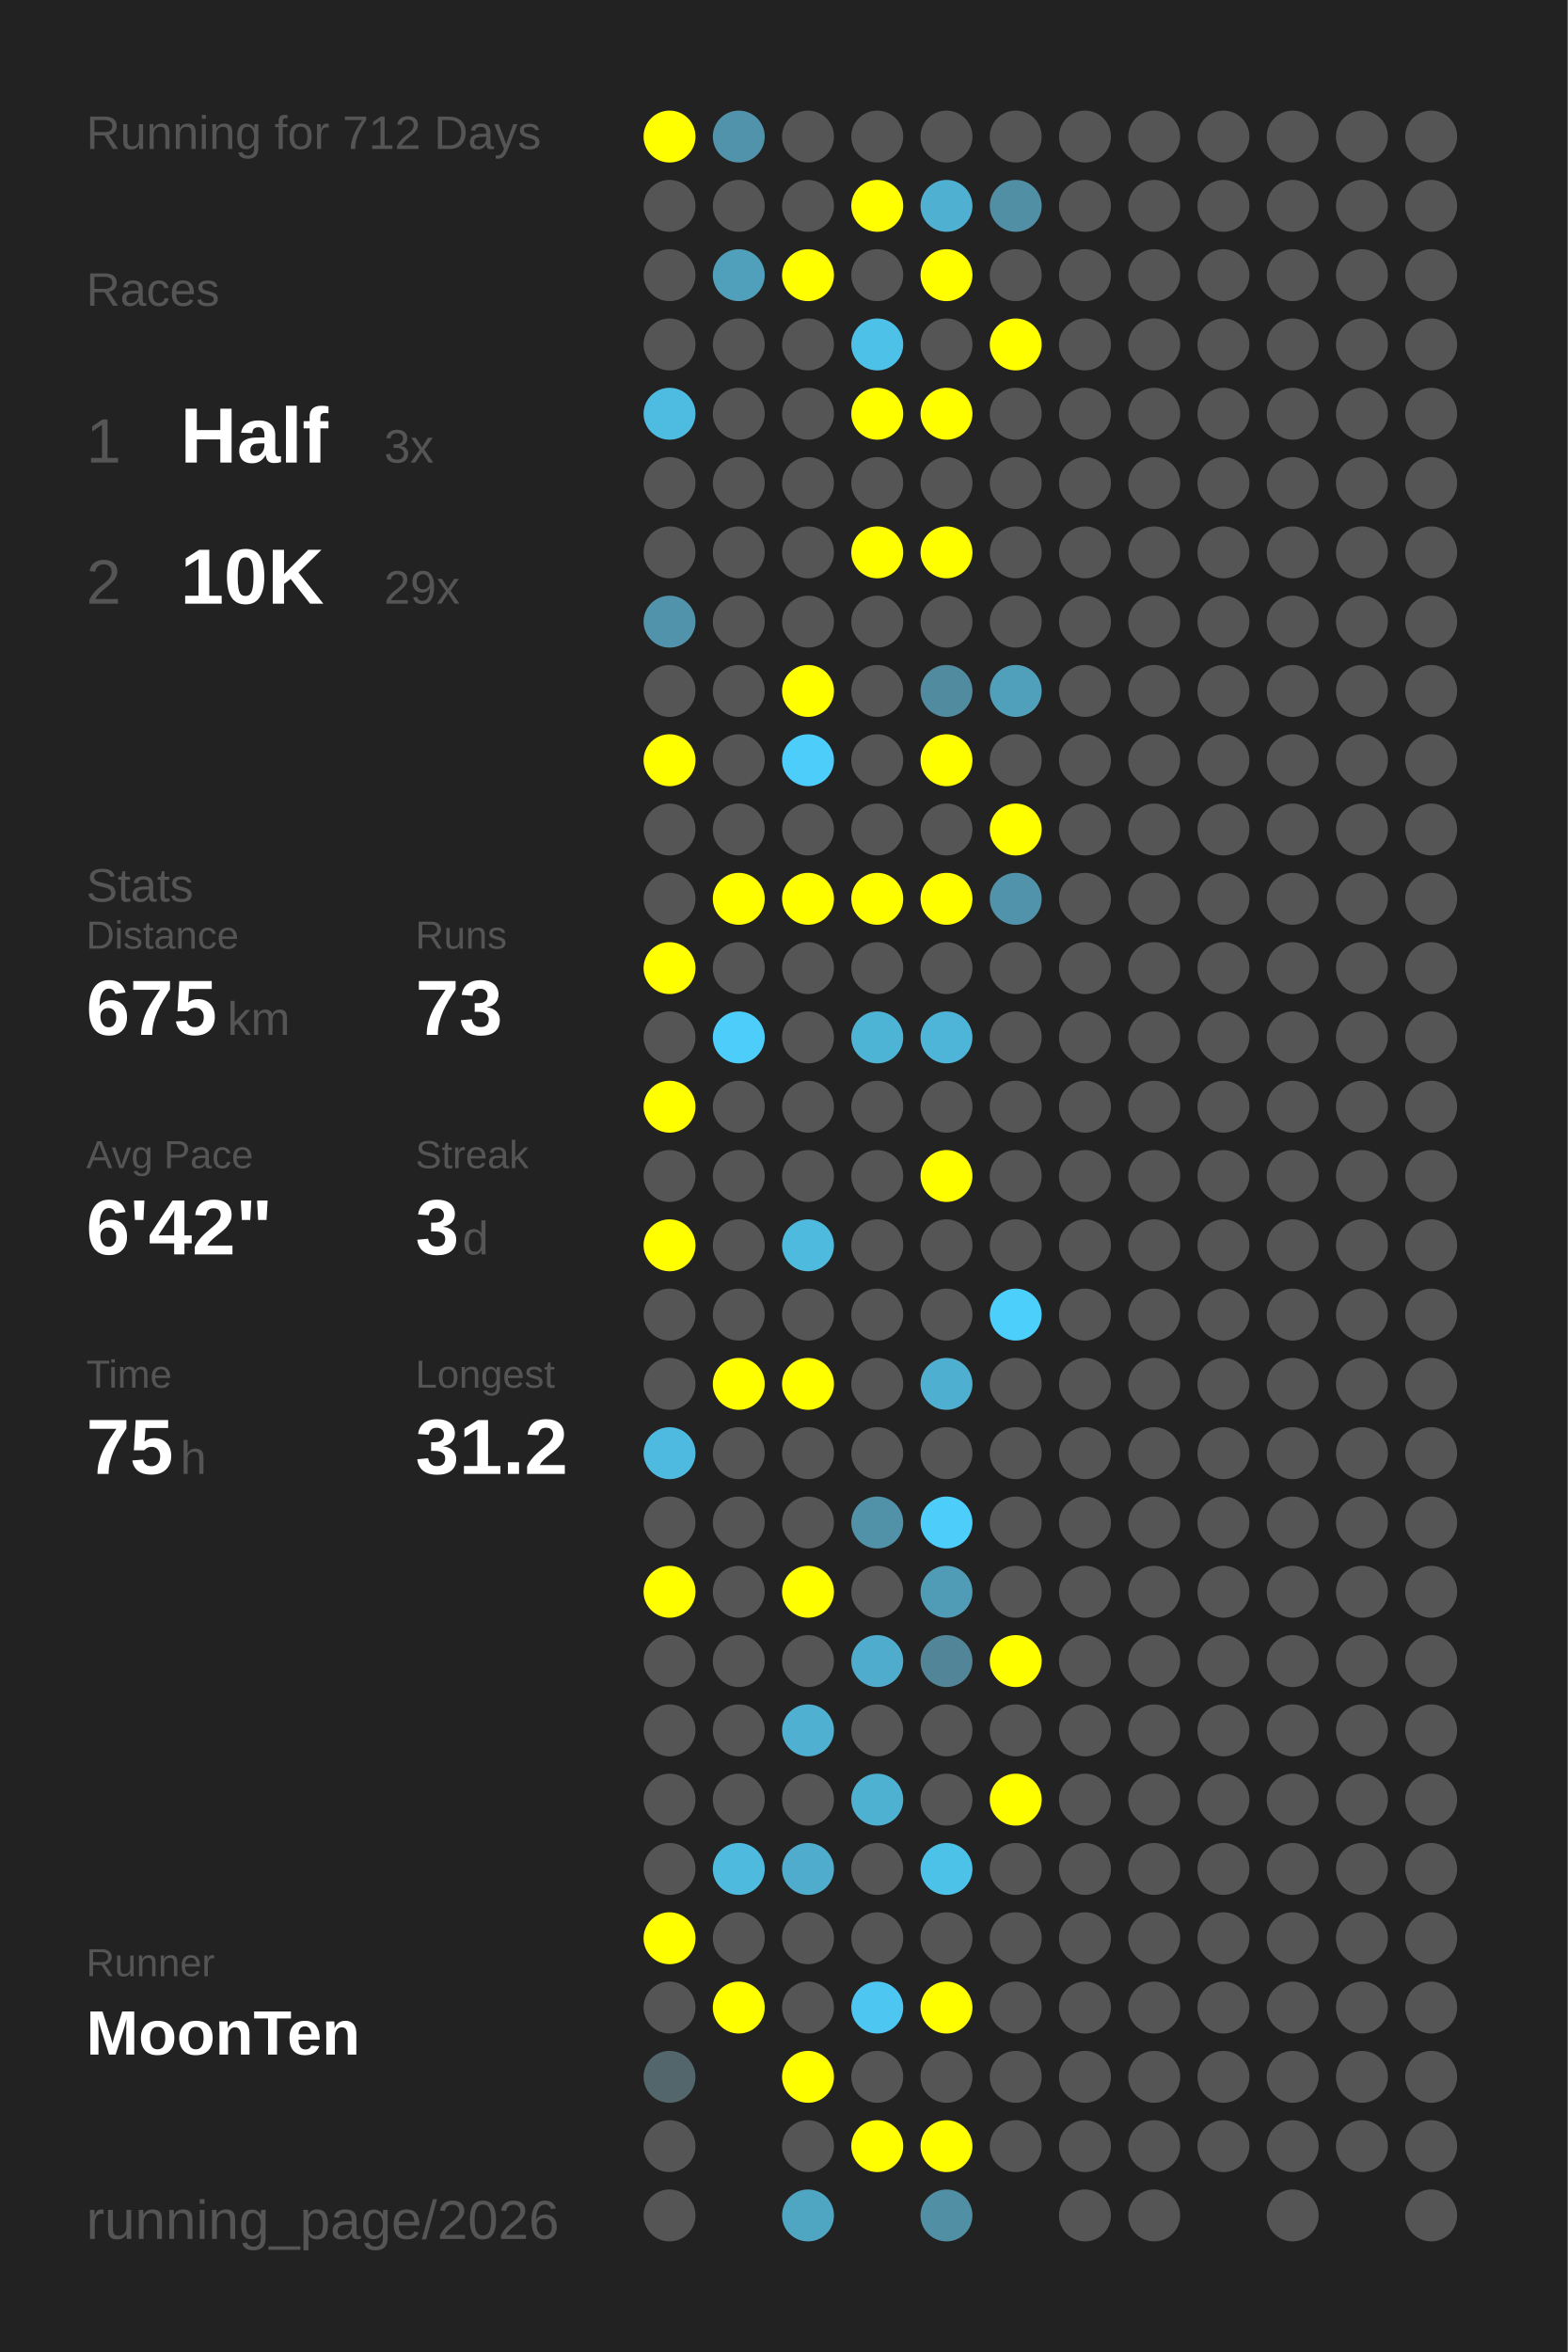
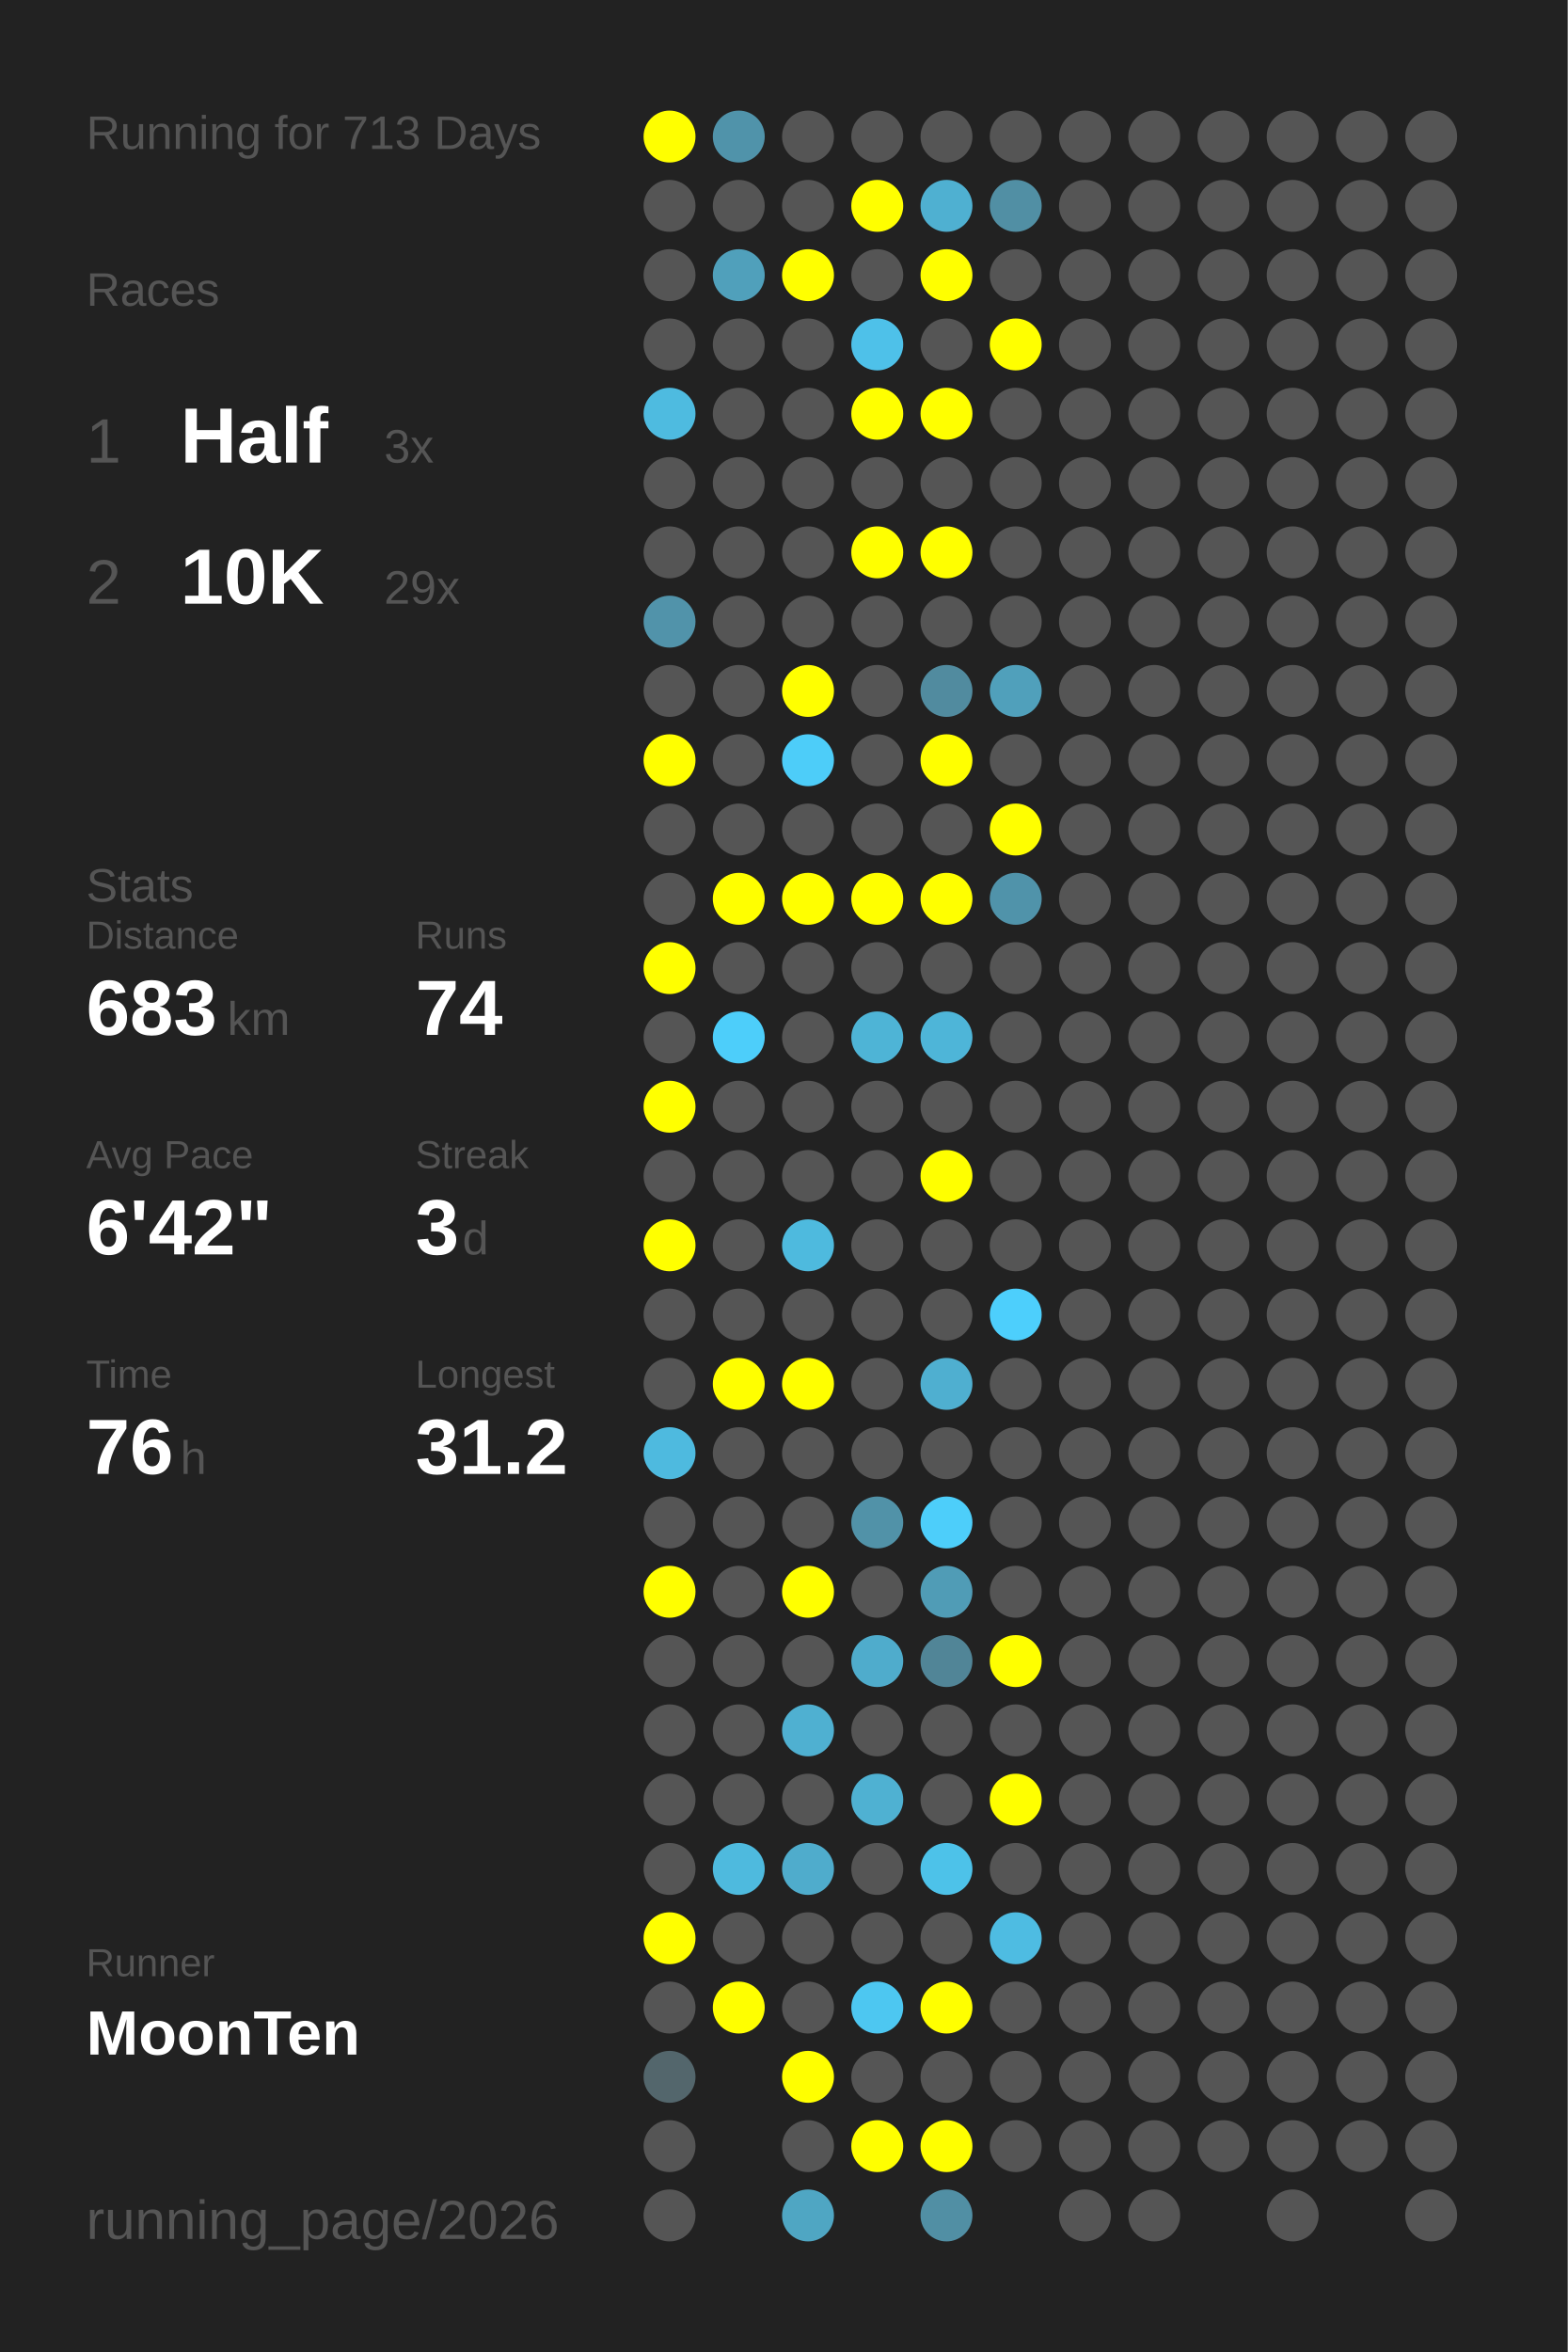
<svg xmlns="http://www.w3.org/2000/svg" baseProfile="full" height="300mm" version="1.1" viewBox="0,0,200,300" width="200mm">
  <defs />
  <rect fill="#222222" height="300" width="200" x="0" y="0" />
-   <text fill="#555555" style="font-size:6px; font-family:Arial;" x="11" y="19">Running for 712 Days</text>
+   <text fill="#555555" style="font-size:6px; font-family:Arial;" x="11" y="19">Running for 713 Days</text>
  <text fill="#555555" style="font-size:6px; font-family:Arial;" x="11" y="39">Races</text>
  <text fill="#555555" style="font-size:8px; font-family:Arial;" x="11" y="59">1</text>
  <text fill="#FFFFFF" style="font-size:10px; font-family:Arial; font-weight:bold;" x="23" y="59">Half</text>
  <text fill="#555555" style="font-size:6px; font-family:Arial;" x="49" y="59">3x</text>
  <text fill="#555555" style="font-size:8px; font-family:Arial;" x="11" y="77">2</text>
  <text fill="#FFFFFF" style="font-size:10px; font-family:Arial; font-weight:bold;" x="23" y="77">10K</text>
  <text fill="#555555" style="font-size:6px; font-family:Arial;" x="49" y="77">29x</text>
  <text fill="#555555" style="font-size:6px; font-family:Arial;" x="11" y="115">Stats</text>
  <text fill="#555555" style="font-size:5px; font-family:Arial;" x="11" y="121">Distance</text>
-   <text fill="#FFFFFF" style="font-size:10px; font-family:Arial; font-weight:bold;" x="11" y="132">675</text>
+   <text fill="#FFFFFF" style="font-size:10px; font-family:Arial; font-weight:bold;" x="11" y="132">683</text>
  <text fill="#555555" style="font-size:6px; font-family:Arial;" x="29" y="132">km</text>
  <text fill="#555555" style="font-size:5px; font-family:Arial;" x="53" y="121">Runs</text>
-   <text fill="#FFFFFF" style="font-size:10px; font-family:Arial; font-weight:bold;" x="53" y="132">73</text>
+   <text fill="#FFFFFF" style="font-size:10px; font-family:Arial; font-weight:bold;" x="53" y="132">74</text>
  <text fill="#555555" style="font-size:5px; font-family:Arial;" x="11" y="149">Avg Pace</text>
  <text fill="#FFFFFF" style="font-size:10px; font-family:Arial; font-weight:bold;" x="11" y="160">6'42"</text>
  <text fill="#555555" style="font-size:5px; font-family:Arial;" x="53" y="149">Streak</text>
  <text fill="#FFFFFF" style="font-size:10px; font-family:Arial; font-weight:bold;" x="53" y="160">3</text>
  <text fill="#555555" style="font-size:6px; font-family:Arial;" x="59" y="160">d</text>
  <text fill="#555555" style="font-size:5px; font-family:Arial;" x="11" y="177">Time</text>
-   <text fill="#FFFFFF" style="font-size:10px; font-family:Arial; font-weight:bold;" x="11" y="188">75</text>
+   <text fill="#FFFFFF" style="font-size:10px; font-family:Arial; font-weight:bold;" x="11" y="188">76</text>
  <text fill="#555555" style="font-size:6px; font-family:Arial;" x="23" y="188">h</text>
  <text fill="#555555" style="font-size:5px; font-family:Arial;" x="53" y="177">Longest</text>
  <text fill="#FFFFFF" style="font-size:10px; font-family:Arial; font-weight:bold;" x="53" y="188">31.2</text>
  <text fill="#555555" style="font-size:5px; font-family:Arial;" x="11" y="252.065">Runner</text>
  <text fill="#FFFFFF" style="font-size:8px; font-family:Arial; font-weight:bold;" x="11" y="262.065">MoonTen</text>
  <text fill="#555555" style="font-size:7px; font-family:Arial;" x="11" y="285.581">running_page/2026</text>
  <circle cx="85.417" cy="17.419" fill="#FFFF00" r="3.312" />
  <circle cx="85.417" cy="26.258" fill="#555555" r="3.312" />
  <circle cx="85.417" cy="35.097" fill="#555555" r="3.312" />
  <circle cx="85.417" cy="43.935" fill="#555555" r="3.312" />
  <circle cx="85.417" cy="52.774" fill="#4ebbe0" r="3.312" />
  <circle cx="85.417" cy="61.613" fill="#555555" r="3.312" />
  <circle cx="85.417" cy="70.452" fill="#555555" r="3.312" />
  <circle cx="85.417" cy="79.29" fill="#5193aa" r="3.312" />
  <circle cx="85.417" cy="88.129" fill="#555555" r="3.312" />
  <circle cx="85.417" cy="96.968" fill="#FFFF00" r="3.312" />
  <circle cx="85.417" cy="105.806" fill="#555555" r="3.312" />
  <circle cx="85.417" cy="114.645" fill="#555555" r="3.312" />
  <circle cx="85.417" cy="123.484" fill="#FFFF00" r="3.312" />
  <circle cx="85.417" cy="132.323" fill="#555555" r="3.312" />
  <circle cx="85.417" cy="141.161" fill="#FFFF00" r="3.312" />
  <circle cx="85.417" cy="150" fill="#555555" r="3.312" />
  <circle cx="85.417" cy="158.839" fill="#FFFF00" r="3.312" />
  <circle cx="85.417" cy="167.677" fill="#555555" r="3.312" />
  <circle cx="85.417" cy="176.516" fill="#555555" r="3.312" />
  <circle cx="85.417" cy="185.355" fill="#4ebadf" r="3.312" />
  <circle cx="85.417" cy="194.194" fill="#555555" r="3.312" />
  <circle cx="85.417" cy="203.032" fill="#FFFF00" r="3.312" />
  <circle cx="85.417" cy="211.871" fill="#555555" r="3.312" />
  <circle cx="85.417" cy="220.71" fill="#555555" r="3.312" />
  <circle cx="85.417" cy="229.548" fill="#555555" r="3.312" />
  <circle cx="85.417" cy="238.387" fill="#555555" r="3.312" />
  <circle cx="85.417" cy="247.226" fill="#FFFF00" r="3.312" />
  <circle cx="85.417" cy="256.065" fill="#555555" r="3.312" />
  <circle cx="85.417" cy="264.903" fill="#53666c" r="3.312" />
  <circle cx="85.417" cy="273.742" fill="#555555" r="3.312" />
  <circle cx="85.417" cy="282.581" fill="#555555" r="3.312" />
  <circle cx="94.25" cy="17.419" fill="#5093aa" r="3.312" />
  <circle cx="94.25" cy="26.258" fill="#555555" r="3.312" />
  <circle cx="94.25" cy="35.097" fill="#50a0bb" r="3.312" />
  <circle cx="94.25" cy="43.935" fill="#555555" r="3.312" />
  <circle cx="94.25" cy="52.774" fill="#555555" r="3.312" />
  <circle cx="94.25" cy="61.613" fill="#555555" r="3.312" />
  <circle cx="94.25" cy="70.452" fill="#555555" r="3.312" />
  <circle cx="94.25" cy="79.29" fill="#555555" r="3.312" />
  <circle cx="94.25" cy="88.129" fill="#555555" r="3.312" />
  <circle cx="94.25" cy="96.968" fill="#555555" r="3.312" />
  <circle cx="94.25" cy="105.806" fill="#555555" r="3.312" />
  <circle cx="94.25" cy="114.645" fill="#FFFF00" r="3.312" />
  <circle cx="94.25" cy="123.484" fill="#555555" r="3.312" />
  <circle cx="94.25" cy="132.323" fill="#4dcefa" r="3.312" />
  <circle cx="94.25" cy="141.161" fill="#555555" r="3.312" />
  <circle cx="94.25" cy="150" fill="#555555" r="3.312" />
  <circle cx="94.25" cy="158.839" fill="#555555" r="3.312" />
  <circle cx="94.25" cy="167.677" fill="#555555" r="3.312" />
  <circle cx="94.25" cy="176.516" fill="#FFFF00" r="3.312" />
  <circle cx="94.25" cy="185.355" fill="#555555" r="3.312" />
  <circle cx="94.25" cy="194.194" fill="#555555" r="3.312" />
  <circle cx="94.25" cy="203.032" fill="#555555" r="3.312" />
  <circle cx="94.25" cy="211.871" fill="#555555" r="3.312" />
  <circle cx="94.25" cy="220.71" fill="#555555" r="3.312" />
  <circle cx="94.25" cy="229.548" fill="#555555" r="3.312" />
  <circle cx="94.25" cy="238.387" fill="#4ebade" r="3.312" />
  <circle cx="94.25" cy="247.226" fill="#555555" r="3.312" />
  <circle cx="94.25" cy="256.065" fill="#FFFF00" r="3.312" />
  <circle cx="103.083" cy="17.419" fill="#555555" r="3.312" />
  <circle cx="103.083" cy="26.258" fill="#555555" r="3.312" />
  <circle cx="103.083" cy="35.097" fill="#FFFF00" r="3.312" />
  <circle cx="103.083" cy="43.935" fill="#555555" r="3.312" />
  <circle cx="103.083" cy="52.774" fill="#555555" r="3.312" />
  <circle cx="103.083" cy="61.613" fill="#555555" r="3.312" />
  <circle cx="103.083" cy="70.452" fill="#555555" r="3.312" />
  <circle cx="103.083" cy="79.29" fill="#555555" r="3.312" />
  <circle cx="103.083" cy="88.129" fill="#FFFF00" r="3.312" />
  <circle cx="103.083" cy="96.968" fill="#4dcdf9" r="3.312" />
  <circle cx="103.083" cy="105.806" fill="#555555" r="3.312" />
  <circle cx="103.083" cy="114.645" fill="#FFFF00" r="3.312" />
  <circle cx="103.083" cy="123.484" fill="#555555" r="3.312" />
  <circle cx="103.083" cy="132.323" fill="#555555" r="3.312" />
  <circle cx="103.083" cy="141.161" fill="#555555" r="3.312" />
  <circle cx="103.083" cy="150" fill="#555555" r="3.312" />
  <circle cx="103.083" cy="158.839" fill="#4ebade" r="3.312" />
  <circle cx="103.083" cy="167.677" fill="#555555" r="3.312" />
  <circle cx="103.083" cy="176.516" fill="#FFFF00" r="3.312" />
  <circle cx="103.083" cy="185.355" fill="#555555" r="3.312" />
  <circle cx="103.083" cy="194.194" fill="#555555" r="3.312" />
  <circle cx="103.083" cy="203.032" fill="#FFFF00" r="3.312" />
  <circle cx="103.083" cy="211.871" fill="#555555" r="3.312" />
  <circle cx="103.083" cy="220.71" fill="#4fb0d1" r="3.312" />
  <circle cx="103.083" cy="229.548" fill="#555555" r="3.312" />
  <circle cx="103.083" cy="238.387" fill="#4faccc" r="3.312" />
  <circle cx="103.083" cy="247.226" fill="#555555" r="3.312" />
  <circle cx="103.083" cy="256.065" fill="#555555" r="3.312" />
  <circle cx="103.083" cy="264.903" fill="#FFFF00" r="3.312" />
  <circle cx="103.083" cy="273.742" fill="#555555" r="3.312" />
  <circle cx="103.083" cy="282.581" fill="#4fa6c3" r="3.312" />
  <circle cx="111.917" cy="17.419" fill="#555555" r="3.312" />
  <circle cx="111.917" cy="26.258" fill="#FFFF00" r="3.312" />
  <circle cx="111.917" cy="35.097" fill="#555555" r="3.312" />
  <circle cx="111.917" cy="43.935" fill="#4ec1e9" r="3.312" />
  <circle cx="111.917" cy="52.774" fill="#FFFF00" r="3.312" />
  <circle cx="111.917" cy="61.613" fill="#555555" r="3.312" />
  <circle cx="111.917" cy="70.452" fill="#FFFF00" r="3.312" />
  <circle cx="111.917" cy="79.29" fill="#555555" r="3.312" />
  <circle cx="111.917" cy="88.129" fill="#555555" r="3.312" />
  <circle cx="111.917" cy="96.968" fill="#555555" r="3.312" />
  <circle cx="111.917" cy="105.806" fill="#555555" r="3.312" />
  <circle cx="111.917" cy="114.645" fill="#FFFF00" r="3.312" />
  <circle cx="111.917" cy="123.484" fill="#555555" r="3.312" />
  <circle cx="111.917" cy="132.323" fill="#4eb4d6" r="3.312" />
  <circle cx="111.917" cy="141.161" fill="#555555" r="3.312" />
  <circle cx="111.917" cy="150" fill="#555555" r="3.312" />
  <circle cx="111.917" cy="158.839" fill="#555555" r="3.312" />
  <circle cx="111.917" cy="167.677" fill="#555555" r="3.312" />
  <circle cx="111.917" cy="176.516" fill="#555555" r="3.312" />
  <circle cx="111.917" cy="185.355" fill="#555555" r="3.312" />
  <circle cx="111.917" cy="194.194" fill="#5192a8" r="3.312" />
  <circle cx="111.917" cy="203.032" fill="#555555" r="3.312" />
  <circle cx="111.917" cy="211.871" fill="#4faccc" r="3.312" />
  <circle cx="111.917" cy="220.71" fill="#555555" r="3.312" />
  <circle cx="111.917" cy="229.548" fill="#4fb1d2" r="3.312" />
  <circle cx="111.917" cy="238.387" fill="#555555" r="3.312" />
  <circle cx="111.917" cy="247.226" fill="#555555" r="3.312" />
  <circle cx="111.917" cy="256.065" fill="#4dc7f1" r="3.312" />
  <circle cx="111.917" cy="264.903" fill="#555555" r="3.312" />
  <circle cx="111.917" cy="273.742" fill="#FFFF00" r="3.312" />
  <circle cx="120.75" cy="17.419" fill="#555555" r="3.312" />
  <circle cx="120.75" cy="26.258" fill="#4fb0d1" r="3.312" />
  <circle cx="120.75" cy="35.097" fill="#FFFF00" r="3.312" />
  <circle cx="120.75" cy="43.935" fill="#555555" r="3.312" />
  <circle cx="120.75" cy="52.774" fill="#FFFF00" r="3.312" />
  <circle cx="120.75" cy="61.613" fill="#555555" r="3.312" />
  <circle cx="120.75" cy="70.452" fill="#FFFF00" r="3.312" />
  <circle cx="120.75" cy="79.29" fill="#555555" r="3.312" />
  <circle cx="120.75" cy="88.129" fill="#518b9f" r="3.312" />
  <circle cx="120.75" cy="96.968" fill="#FFFF00" r="3.312" />
  <circle cx="120.75" cy="105.806" fill="#555555" r="3.312" />
  <circle cx="120.75" cy="114.645" fill="#FFFF00" r="3.312" />
  <circle cx="120.75" cy="123.484" fill="#555555" r="3.312" />
  <circle cx="120.75" cy="132.323" fill="#4eb5d8" r="3.312" />
  <circle cx="120.75" cy="141.161" fill="#555555" r="3.312" />
  <circle cx="120.75" cy="150" fill="#FFFF00" r="3.312" />
  <circle cx="120.75" cy="158.839" fill="#555555" r="3.312" />
  <circle cx="120.75" cy="167.677" fill="#555555" r="3.312" />
  <circle cx="120.75" cy="176.516" fill="#4fafd0" r="3.312" />
  <circle cx="120.75" cy="185.355" fill="#555555" r="3.312" />
  <circle cx="120.75" cy="194.194" fill="#4dcefa" r="3.312" />
  <circle cx="120.75" cy="203.032" fill="#509cb6" r="3.312" />
  <circle cx="120.75" cy="211.871" fill="#518597" r="3.312" />
  <circle cx="120.75" cy="220.71" fill="#555555" r="3.312" />
  <circle cx="120.75" cy="229.548" fill="#555555" r="3.312" />
  <circle cx="120.75" cy="238.387" fill="#4dc2e9" r="3.312" />
  <circle cx="120.75" cy="247.226" fill="#555555" r="3.312" />
  <circle cx="120.75" cy="256.065" fill="#FFFF00" r="3.312" />
  <circle cx="120.75" cy="264.903" fill="#555555" r="3.312" />
  <circle cx="120.75" cy="273.742" fill="#FFFF00" r="3.312" />
  <circle cx="120.75" cy="282.581" fill="#518fa4" r="3.312" />
  <circle cx="129.583" cy="17.419" fill="#555555" r="3.312" />
  <circle cx="129.583" cy="26.258" fill="#518fa4" r="3.312" />
  <circle cx="129.583" cy="35.097" fill="#555555" r="3.312" />
  <circle cx="129.583" cy="43.935" fill="#FFFF00" r="3.312" />
  <circle cx="129.583" cy="52.774" fill="#555555" r="3.312" />
  <circle cx="129.583" cy="61.613" fill="#555555" r="3.312" />
  <circle cx="129.583" cy="70.452" fill="#555555" r="3.312" />
  <circle cx="129.583" cy="79.29" fill="#555555" r="3.312" />
  <circle cx="129.583" cy="88.129" fill="#50a0bb" r="3.312" />
  <circle cx="129.583" cy="96.968" fill="#555555" r="3.312" />
  <circle cx="129.583" cy="105.806" fill="#FFFF00" r="3.312" />
  <circle cx="129.583" cy="114.645" fill="#5093aa" r="3.312" />
  <circle cx="129.583" cy="123.484" fill="#555555" r="3.312" />
  <circle cx="129.583" cy="132.323" fill="#555555" r="3.312" />
  <circle cx="129.583" cy="141.161" fill="#555555" r="3.312" />
  <circle cx="129.583" cy="150" fill="#555555" r="3.312" />
  <circle cx="129.583" cy="158.839" fill="#555555" r="3.312" />
  <circle cx="129.583" cy="167.677" fill="#4dcffc" r="3.312" />
  <circle cx="129.583" cy="176.516" fill="#555555" r="3.312" />
  <circle cx="129.583" cy="185.355" fill="#555555" r="3.312" />
  <circle cx="129.583" cy="194.194" fill="#555555" r="3.312" />
  <circle cx="129.583" cy="203.032" fill="#555555" r="3.312" />
  <circle cx="129.583" cy="211.871" fill="#FFFF00" r="3.312" />
  <circle cx="129.583" cy="220.71" fill="#555555" r="3.312" />
  <circle cx="129.583" cy="229.548" fill="#FFFF00" r="3.312" />
  <circle cx="129.583" cy="238.387" fill="#555555" r="3.312" />
-   <circle cx="129.583" cy="247.226" fill="#555555" r="3.312" />
+   <circle cx="129.583" cy="247.226" fill="#4ebce2" r="3.312" />
  <circle cx="129.583" cy="256.065" fill="#555555" r="3.312" />
  <circle cx="129.583" cy="264.903" fill="#555555" r="3.312" />
  <circle cx="129.583" cy="273.742" fill="#555555" r="3.312" />
  <circle cx="138.417" cy="17.419" fill="#555555" r="3.312" />
  <circle cx="138.417" cy="26.258" fill="#555555" r="3.312" />
  <circle cx="138.417" cy="35.097" fill="#555555" r="3.312" />
  <circle cx="138.417" cy="43.935" fill="#555555" r="3.312" />
  <circle cx="138.417" cy="52.774" fill="#555555" r="3.312" />
  <circle cx="138.417" cy="61.613" fill="#555555" r="3.312" />
  <circle cx="138.417" cy="70.452" fill="#555555" r="3.312" />
  <circle cx="138.417" cy="79.29" fill="#555555" r="3.312" />
  <circle cx="138.417" cy="88.129" fill="#555555" r="3.312" />
  <circle cx="138.417" cy="96.968" fill="#555555" r="3.312" />
  <circle cx="138.417" cy="105.806" fill="#555555" r="3.312" />
  <circle cx="138.417" cy="114.645" fill="#555555" r="3.312" />
  <circle cx="138.417" cy="123.484" fill="#555555" r="3.312" />
  <circle cx="138.417" cy="132.323" fill="#555555" r="3.312" />
  <circle cx="138.417" cy="141.161" fill="#555555" r="3.312" />
  <circle cx="138.417" cy="150" fill="#555555" r="3.312" />
  <circle cx="138.417" cy="158.839" fill="#555555" r="3.312" />
  <circle cx="138.417" cy="167.677" fill="#555555" r="3.312" />
  <circle cx="138.417" cy="176.516" fill="#555555" r="3.312" />
  <circle cx="138.417" cy="185.355" fill="#555555" r="3.312" />
  <circle cx="138.417" cy="194.194" fill="#555555" r="3.312" />
  <circle cx="138.417" cy="203.032" fill="#555555" r="3.312" />
  <circle cx="138.417" cy="211.871" fill="#555555" r="3.312" />
  <circle cx="138.417" cy="220.71" fill="#555555" r="3.312" />
  <circle cx="138.417" cy="229.548" fill="#555555" r="3.312" />
  <circle cx="138.417" cy="238.387" fill="#555555" r="3.312" />
  <circle cx="138.417" cy="247.226" fill="#555555" r="3.312" />
  <circle cx="138.417" cy="256.065" fill="#555555" r="3.312" />
  <circle cx="138.417" cy="264.903" fill="#555555" r="3.312" />
  <circle cx="138.417" cy="273.742" fill="#555555" r="3.312" />
  <circle cx="138.417" cy="282.581" fill="#555555" r="3.312" />
  <circle cx="147.25" cy="17.419" fill="#555555" r="3.312" />
  <circle cx="147.25" cy="26.258" fill="#555555" r="3.312" />
  <circle cx="147.25" cy="35.097" fill="#555555" r="3.312" />
  <circle cx="147.25" cy="43.935" fill="#555555" r="3.312" />
  <circle cx="147.25" cy="52.774" fill="#555555" r="3.312" />
  <circle cx="147.25" cy="61.613" fill="#555555" r="3.312" />
  <circle cx="147.25" cy="70.452" fill="#555555" r="3.312" />
  <circle cx="147.25" cy="79.29" fill="#555555" r="3.312" />
  <circle cx="147.25" cy="88.129" fill="#555555" r="3.312" />
  <circle cx="147.25" cy="96.968" fill="#555555" r="3.312" />
  <circle cx="147.25" cy="105.806" fill="#555555" r="3.312" />
  <circle cx="147.25" cy="114.645" fill="#555555" r="3.312" />
  <circle cx="147.25" cy="123.484" fill="#555555" r="3.312" />
  <circle cx="147.25" cy="132.323" fill="#555555" r="3.312" />
  <circle cx="147.25" cy="141.161" fill="#555555" r="3.312" />
  <circle cx="147.25" cy="150" fill="#555555" r="3.312" />
  <circle cx="147.25" cy="158.839" fill="#555555" r="3.312" />
  <circle cx="147.25" cy="167.677" fill="#555555" r="3.312" />
  <circle cx="147.25" cy="176.516" fill="#555555" r="3.312" />
  <circle cx="147.25" cy="185.355" fill="#555555" r="3.312" />
  <circle cx="147.25" cy="194.194" fill="#555555" r="3.312" />
  <circle cx="147.25" cy="203.032" fill="#555555" r="3.312" />
  <circle cx="147.25" cy="211.871" fill="#555555" r="3.312" />
  <circle cx="147.25" cy="220.71" fill="#555555" r="3.312" />
  <circle cx="147.25" cy="229.548" fill="#555555" r="3.312" />
  <circle cx="147.25" cy="238.387" fill="#555555" r="3.312" />
  <circle cx="147.25" cy="247.226" fill="#555555" r="3.312" />
  <circle cx="147.25" cy="256.065" fill="#555555" r="3.312" />
  <circle cx="147.25" cy="264.903" fill="#555555" r="3.312" />
  <circle cx="147.25" cy="273.742" fill="#555555" r="3.312" />
  <circle cx="147.25" cy="282.581" fill="#555555" r="3.312" />
  <circle cx="156.083" cy="17.419" fill="#555555" r="3.312" />
  <circle cx="156.083" cy="26.258" fill="#555555" r="3.312" />
  <circle cx="156.083" cy="35.097" fill="#555555" r="3.312" />
  <circle cx="156.083" cy="43.935" fill="#555555" r="3.312" />
  <circle cx="156.083" cy="52.774" fill="#555555" r="3.312" />
  <circle cx="156.083" cy="61.613" fill="#555555" r="3.312" />
  <circle cx="156.083" cy="70.452" fill="#555555" r="3.312" />
  <circle cx="156.083" cy="79.29" fill="#555555" r="3.312" />
  <circle cx="156.083" cy="88.129" fill="#555555" r="3.312" />
  <circle cx="156.083" cy="96.968" fill="#555555" r="3.312" />
  <circle cx="156.083" cy="105.806" fill="#555555" r="3.312" />
  <circle cx="156.083" cy="114.645" fill="#555555" r="3.312" />
  <circle cx="156.083" cy="123.484" fill="#555555" r="3.312" />
  <circle cx="156.083" cy="132.323" fill="#555555" r="3.312" />
  <circle cx="156.083" cy="141.161" fill="#555555" r="3.312" />
  <circle cx="156.083" cy="150" fill="#555555" r="3.312" />
  <circle cx="156.083" cy="158.839" fill="#555555" r="3.312" />
  <circle cx="156.083" cy="167.677" fill="#555555" r="3.312" />
  <circle cx="156.083" cy="176.516" fill="#555555" r="3.312" />
  <circle cx="156.083" cy="185.355" fill="#555555" r="3.312" />
  <circle cx="156.083" cy="194.194" fill="#555555" r="3.312" />
  <circle cx="156.083" cy="203.032" fill="#555555" r="3.312" />
  <circle cx="156.083" cy="211.871" fill="#555555" r="3.312" />
  <circle cx="156.083" cy="220.71" fill="#555555" r="3.312" />
  <circle cx="156.083" cy="229.548" fill="#555555" r="3.312" />
  <circle cx="156.083" cy="238.387" fill="#555555" r="3.312" />
  <circle cx="156.083" cy="247.226" fill="#555555" r="3.312" />
  <circle cx="156.083" cy="256.065" fill="#555555" r="3.312" />
  <circle cx="156.083" cy="264.903" fill="#555555" r="3.312" />
  <circle cx="156.083" cy="273.742" fill="#555555" r="3.312" />
  <circle cx="164.917" cy="17.419" fill="#555555" r="3.312" />
  <circle cx="164.917" cy="26.258" fill="#555555" r="3.312" />
  <circle cx="164.917" cy="35.097" fill="#555555" r="3.312" />
  <circle cx="164.917" cy="43.935" fill="#555555" r="3.312" />
  <circle cx="164.917" cy="52.774" fill="#555555" r="3.312" />
  <circle cx="164.917" cy="61.613" fill="#555555" r="3.312" />
  <circle cx="164.917" cy="70.452" fill="#555555" r="3.312" />
  <circle cx="164.917" cy="79.29" fill="#555555" r="3.312" />
  <circle cx="164.917" cy="88.129" fill="#555555" r="3.312" />
  <circle cx="164.917" cy="96.968" fill="#555555" r="3.312" />
  <circle cx="164.917" cy="105.806" fill="#555555" r="3.312" />
  <circle cx="164.917" cy="114.645" fill="#555555" r="3.312" />
  <circle cx="164.917" cy="123.484" fill="#555555" r="3.312" />
  <circle cx="164.917" cy="132.323" fill="#555555" r="3.312" />
  <circle cx="164.917" cy="141.161" fill="#555555" r="3.312" />
  <circle cx="164.917" cy="150" fill="#555555" r="3.312" />
  <circle cx="164.917" cy="158.839" fill="#555555" r="3.312" />
  <circle cx="164.917" cy="167.677" fill="#555555" r="3.312" />
  <circle cx="164.917" cy="176.516" fill="#555555" r="3.312" />
  <circle cx="164.917" cy="185.355" fill="#555555" r="3.312" />
  <circle cx="164.917" cy="194.194" fill="#555555" r="3.312" />
  <circle cx="164.917" cy="203.032" fill="#555555" r="3.312" />
  <circle cx="164.917" cy="211.871" fill="#555555" r="3.312" />
  <circle cx="164.917" cy="220.71" fill="#555555" r="3.312" />
  <circle cx="164.917" cy="229.548" fill="#555555" r="3.312" />
  <circle cx="164.917" cy="238.387" fill="#555555" r="3.312" />
  <circle cx="164.917" cy="247.226" fill="#555555" r="3.312" />
  <circle cx="164.917" cy="256.065" fill="#555555" r="3.312" />
  <circle cx="164.917" cy="264.903" fill="#555555" r="3.312" />
  <circle cx="164.917" cy="273.742" fill="#555555" r="3.312" />
  <circle cx="164.917" cy="282.581" fill="#555555" r="3.312" />
  <circle cx="173.75" cy="17.419" fill="#555555" r="3.312" />
  <circle cx="173.75" cy="26.258" fill="#555555" r="3.312" />
  <circle cx="173.75" cy="35.097" fill="#555555" r="3.312" />
  <circle cx="173.75" cy="43.935" fill="#555555" r="3.312" />
  <circle cx="173.75" cy="52.774" fill="#555555" r="3.312" />
  <circle cx="173.75" cy="61.613" fill="#555555" r="3.312" />
  <circle cx="173.75" cy="70.452" fill="#555555" r="3.312" />
  <circle cx="173.75" cy="79.29" fill="#555555" r="3.312" />
  <circle cx="173.75" cy="88.129" fill="#555555" r="3.312" />
  <circle cx="173.75" cy="96.968" fill="#555555" r="3.312" />
  <circle cx="173.75" cy="105.806" fill="#555555" r="3.312" />
  <circle cx="173.75" cy="114.645" fill="#555555" r="3.312" />
  <circle cx="173.75" cy="123.484" fill="#555555" r="3.312" />
  <circle cx="173.75" cy="132.323" fill="#555555" r="3.312" />
  <circle cx="173.75" cy="141.161" fill="#555555" r="3.312" />
  <circle cx="173.75" cy="150" fill="#555555" r="3.312" />
  <circle cx="173.75" cy="158.839" fill="#555555" r="3.312" />
  <circle cx="173.75" cy="167.677" fill="#555555" r="3.312" />
  <circle cx="173.75" cy="176.516" fill="#555555" r="3.312" />
  <circle cx="173.75" cy="185.355" fill="#555555" r="3.312" />
  <circle cx="173.75" cy="194.194" fill="#555555" r="3.312" />
  <circle cx="173.75" cy="203.032" fill="#555555" r="3.312" />
  <circle cx="173.75" cy="211.871" fill="#555555" r="3.312" />
  <circle cx="173.75" cy="220.71" fill="#555555" r="3.312" />
  <circle cx="173.75" cy="229.548" fill="#555555" r="3.312" />
  <circle cx="173.75" cy="238.387" fill="#555555" r="3.312" />
  <circle cx="173.75" cy="247.226" fill="#555555" r="3.312" />
  <circle cx="173.75" cy="256.065" fill="#555555" r="3.312" />
  <circle cx="173.75" cy="264.903" fill="#555555" r="3.312" />
  <circle cx="173.75" cy="273.742" fill="#555555" r="3.312" />
  <circle cx="182.583" cy="17.419" fill="#555555" r="3.312" />
  <circle cx="182.583" cy="26.258" fill="#555555" r="3.312" />
  <circle cx="182.583" cy="35.097" fill="#555555" r="3.312" />
  <circle cx="182.583" cy="43.935" fill="#555555" r="3.312" />
  <circle cx="182.583" cy="52.774" fill="#555555" r="3.312" />
  <circle cx="182.583" cy="61.613" fill="#555555" r="3.312" />
  <circle cx="182.583" cy="70.452" fill="#555555" r="3.312" />
  <circle cx="182.583" cy="79.29" fill="#555555" r="3.312" />
  <circle cx="182.583" cy="88.129" fill="#555555" r="3.312" />
  <circle cx="182.583" cy="96.968" fill="#555555" r="3.312" />
  <circle cx="182.583" cy="105.806" fill="#555555" r="3.312" />
  <circle cx="182.583" cy="114.645" fill="#555555" r="3.312" />
  <circle cx="182.583" cy="123.484" fill="#555555" r="3.312" />
  <circle cx="182.583" cy="132.323" fill="#555555" r="3.312" />
  <circle cx="182.583" cy="141.161" fill="#555555" r="3.312" />
  <circle cx="182.583" cy="150" fill="#555555" r="3.312" />
  <circle cx="182.583" cy="158.839" fill="#555555" r="3.312" />
  <circle cx="182.583" cy="167.677" fill="#555555" r="3.312" />
  <circle cx="182.583" cy="176.516" fill="#555555" r="3.312" />
  <circle cx="182.583" cy="185.355" fill="#555555" r="3.312" />
  <circle cx="182.583" cy="194.194" fill="#555555" r="3.312" />
  <circle cx="182.583" cy="203.032" fill="#555555" r="3.312" />
  <circle cx="182.583" cy="211.871" fill="#555555" r="3.312" />
  <circle cx="182.583" cy="220.71" fill="#555555" r="3.312" />
  <circle cx="182.583" cy="229.548" fill="#555555" r="3.312" />
  <circle cx="182.583" cy="238.387" fill="#555555" r="3.312" />
  <circle cx="182.583" cy="247.226" fill="#555555" r="3.312" />
  <circle cx="182.583" cy="256.065" fill="#555555" r="3.312" />
  <circle cx="182.583" cy="264.903" fill="#555555" r="3.312" />
  <circle cx="182.583" cy="273.742" fill="#555555" r="3.312" />
  <circle cx="182.583" cy="282.581" fill="#555555" r="3.312" />
</svg>
